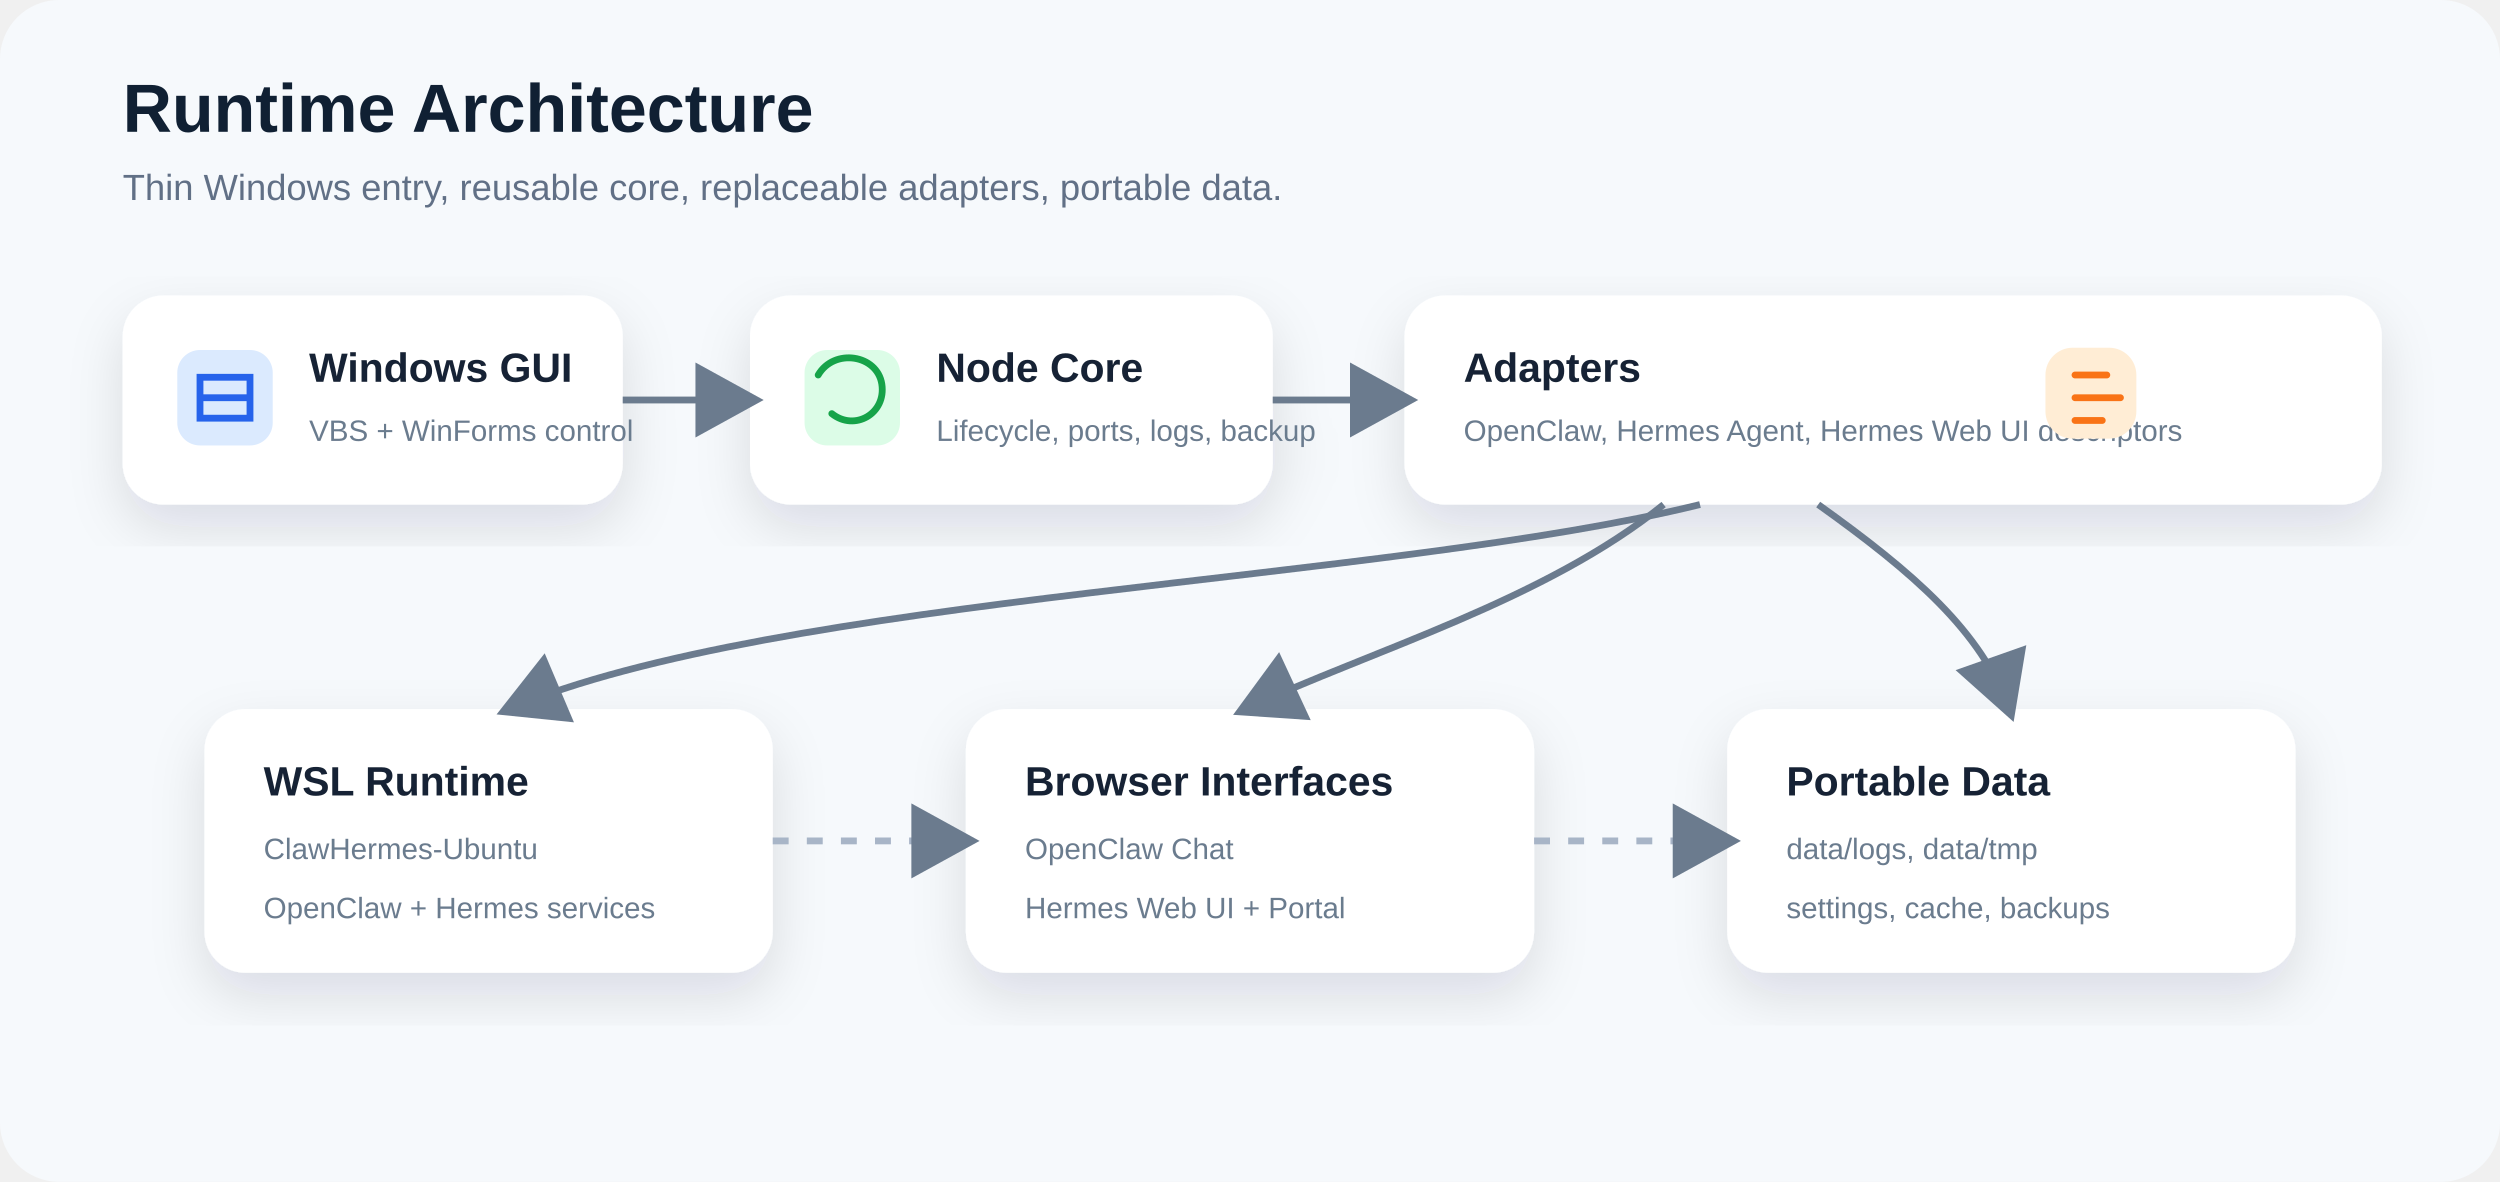
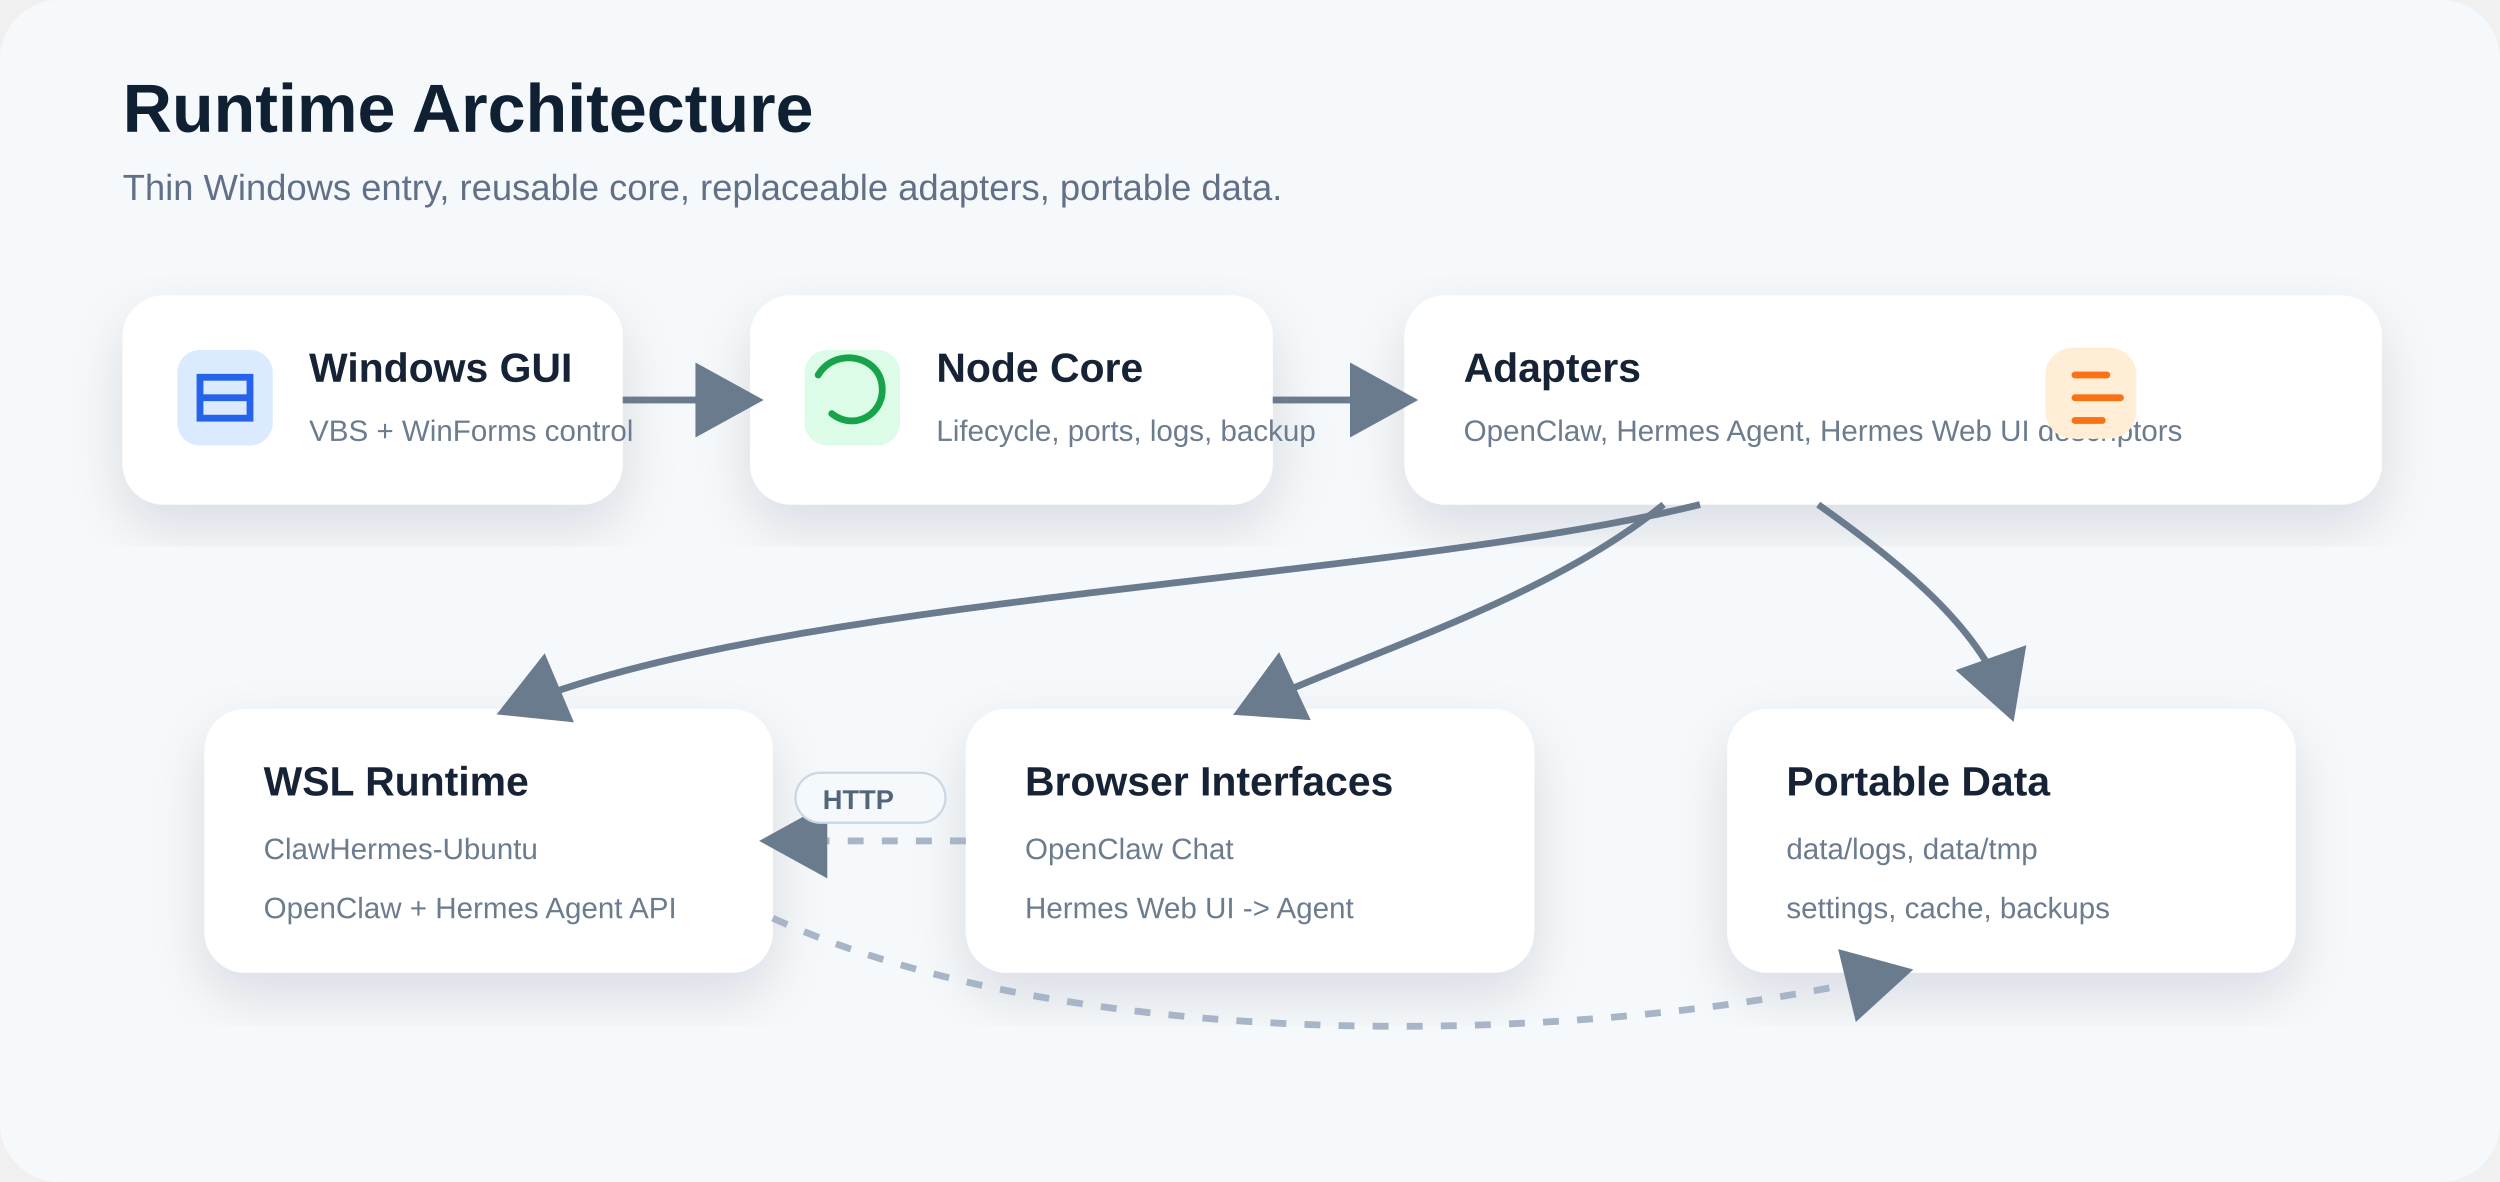
<svg xmlns="http://www.w3.org/2000/svg" width="1100" height="520" viewBox="0 0 1100 520" role="img" aria-labelledby="title desc">
  <defs>
    <filter id="shadow" x="-20%" y="-20%" width="140%" height="140%">
      <feDropShadow dx="0" dy="10" stdDeviation="12" flood-color="#102033" flood-opacity=".12" />
    </filter>
    <marker id="arrow" markerWidth="11" markerHeight="11" refX="8" refY="5.5" orient="auto">
      <path d="M0,0 L10,5.5 L0,11 Z" fill="#6b7b8e" />
    </marker>
  </defs>
  <rect width="1100" height="520" rx="26" fill="#f6f9fc" />
  <text x="54" y="58" font-family="Segoe UI, Arial, sans-serif" font-size="30" font-weight="800" fill="#102033">Runtime Architecture</text>
  <text x="54" y="88" font-family="Segoe UI, Arial, sans-serif" font-size="16" fill="#617086">Thin Windows entry, reusable core, replaceable adapters, portable data.</text>
  <g filter="url(#shadow)">
    <rect x="54" y="130" width="220" height="92" rx="18" fill="#ffffff" />
    <rect x="78" y="154" width="42" height="42" rx="10" fill="#dbeafe" />
    <path d="M88 166 h22 v18 H88 z M88 175 h22" fill="none" stroke="#2563eb" stroke-width="3" />
    <text x="136" y="168" font-family="Segoe UI, Arial, sans-serif" font-size="18" font-weight="700" fill="#182434">Windows GUI</text>
    <text x="136" y="194" font-family="Segoe UI, Arial, sans-serif" font-size="13" fill="#6b7b8e">VBS + WinForms control</text>
  </g>
  <g filter="url(#shadow)">
    <rect x="330" y="130" width="230" height="92" rx="18" fill="#ffffff" />
    <rect x="354" y="154" width="42" height="42" rx="10" fill="#dcfce7" />
    <path d="M366 182 c10 8 24 0 22 -13 c-2 -13 -21 -16 -28 -4" fill="none" stroke="#16a34a" stroke-width="3" stroke-linecap="round" />
    <text x="412" y="168" font-family="Segoe UI, Arial, sans-serif" font-size="18" font-weight="700" fill="#182434">Node Core</text>
    <text x="412" y="194" font-family="Segoe UI, Arial, sans-serif" font-size="13" fill="#6b7b8e">Lifecycle, ports, logs, backup</text>
  </g>
  <g filter="url(#shadow)">
    <rect x="618" y="130" width="430" height="92" rx="18" fill="#ffffff" />
    <text x="644" y="168" font-family="Segoe UI, Arial, sans-serif" font-size="18" font-weight="700" fill="#182434">Adapters</text>
    <text x="644" y="194" font-family="Segoe UI, Arial, sans-serif" font-size="13" fill="#6b7b8e">OpenClaw, Hermes Agent, Hermes Web UI descriptors</text>
    <rect x="900" y="153" width="40" height="40" rx="12" fill="#ffedd5" />
    <path d="M913 165 h14 m-14 10 h20 m-20 10 h12" stroke="#f97316" stroke-width="3" stroke-linecap="round" />
  </g>
  <g filter="url(#shadow)">
    <rect x="90" y="312" width="250" height="116" rx="18" fill="#ffffff" />
    <text x="116" y="350" font-family="Segoe UI, Arial, sans-serif" font-size="18" font-weight="700" fill="#182434">WSL Runtime</text>
    <text x="116" y="378" font-family="Segoe UI, Arial, sans-serif" font-size="13" fill="#6b7b8e">ClawHermes-Ubuntu</text>
-     <text x="116" y="404" font-family="Segoe UI, Arial, sans-serif" font-size="13" fill="#6b7b8e">OpenClaw + Hermes services</text>
+     <text x="116" y="404" font-family="Segoe UI, Arial, sans-serif" font-size="13" fill="#6b7b8e">OpenClaw + Hermes Agent API</text>
  </g>
  <g filter="url(#shadow)">
    <rect x="425" y="312" width="250" height="116" rx="18" fill="#ffffff" />
    <text x="451" y="350" font-family="Segoe UI, Arial, sans-serif" font-size="18" font-weight="700" fill="#182434">Browser Interfaces</text>
    <text x="451" y="378" font-family="Segoe UI, Arial, sans-serif" font-size="13" fill="#6b7b8e">OpenClaw Chat</text>
-     <text x="451" y="404" font-family="Segoe UI, Arial, sans-serif" font-size="13" fill="#6b7b8e">Hermes Web UI + Portal</text>
+     <text x="451" y="404" font-family="Segoe UI, Arial, sans-serif" font-size="13" fill="#6b7b8e">Hermes Web UI -&gt; Agent</text>
  </g>
  <g filter="url(#shadow)">
    <rect x="760" y="312" width="250" height="116" rx="18" fill="#ffffff" />
    <text x="786" y="350" font-family="Segoe UI, Arial, sans-serif" font-size="18" font-weight="700" fill="#182434">Portable Data</text>
    <text x="786" y="378" font-family="Segoe UI, Arial, sans-serif" font-size="13" fill="#6b7b8e">data/logs, data/tmp</text>
    <text x="786" y="404" font-family="Segoe UI, Arial, sans-serif" font-size="13" fill="#6b7b8e">settings, cache, backups</text>
  </g>
  <path d="M274 176 H330" stroke="#6b7b8e" stroke-width="3" marker-end="url(#arrow)" />
  <path d="M560 176 H618" stroke="#6b7b8e" stroke-width="3" marker-end="url(#arrow)" />
  <path d="M732 222 C680 264 604 286 548 312" fill="none" stroke="#6b7b8e" stroke-width="3" marker-end="url(#arrow)" />
  <path d="M748 222 C610 256 342 262 224 312" fill="none" stroke="#6b7b8e" stroke-width="3" marker-end="url(#arrow)" />
  <path d="M800 222 C842 252 872 278 884 312" fill="none" stroke="#6b7b8e" stroke-width="3" marker-end="url(#arrow)" />
-   <path d="M340 370 H425" stroke="#a8b5c7" stroke-width="3" stroke-dasharray="7 8" marker-end="url(#arrow)" />
-   <path d="M675 370 H760" stroke="#a8b5c7" stroke-width="3" stroke-dasharray="7 8" marker-end="url(#arrow)" />
+   <path d="M425 370 H340" stroke="#a8b5c7" stroke-width="3" stroke-dasharray="7 8" marker-end="url(#arrow)" />
+   <rect x="350" y="340" width="66" height="22" rx="11" fill="#f6f9fc" stroke="#c9d6e6" />
+   <text x="362" y="356" font-family="Segoe UI, Arial, sans-serif" font-size="12" font-weight="700" fill="#53657a">HTTP</text>
+   <path d="M340 404 C476 466 704 460 836 428" fill="none" stroke="#a8b5c7" stroke-width="3" stroke-dasharray="7 8" marker-end="url(#arrow)" />
</svg>
